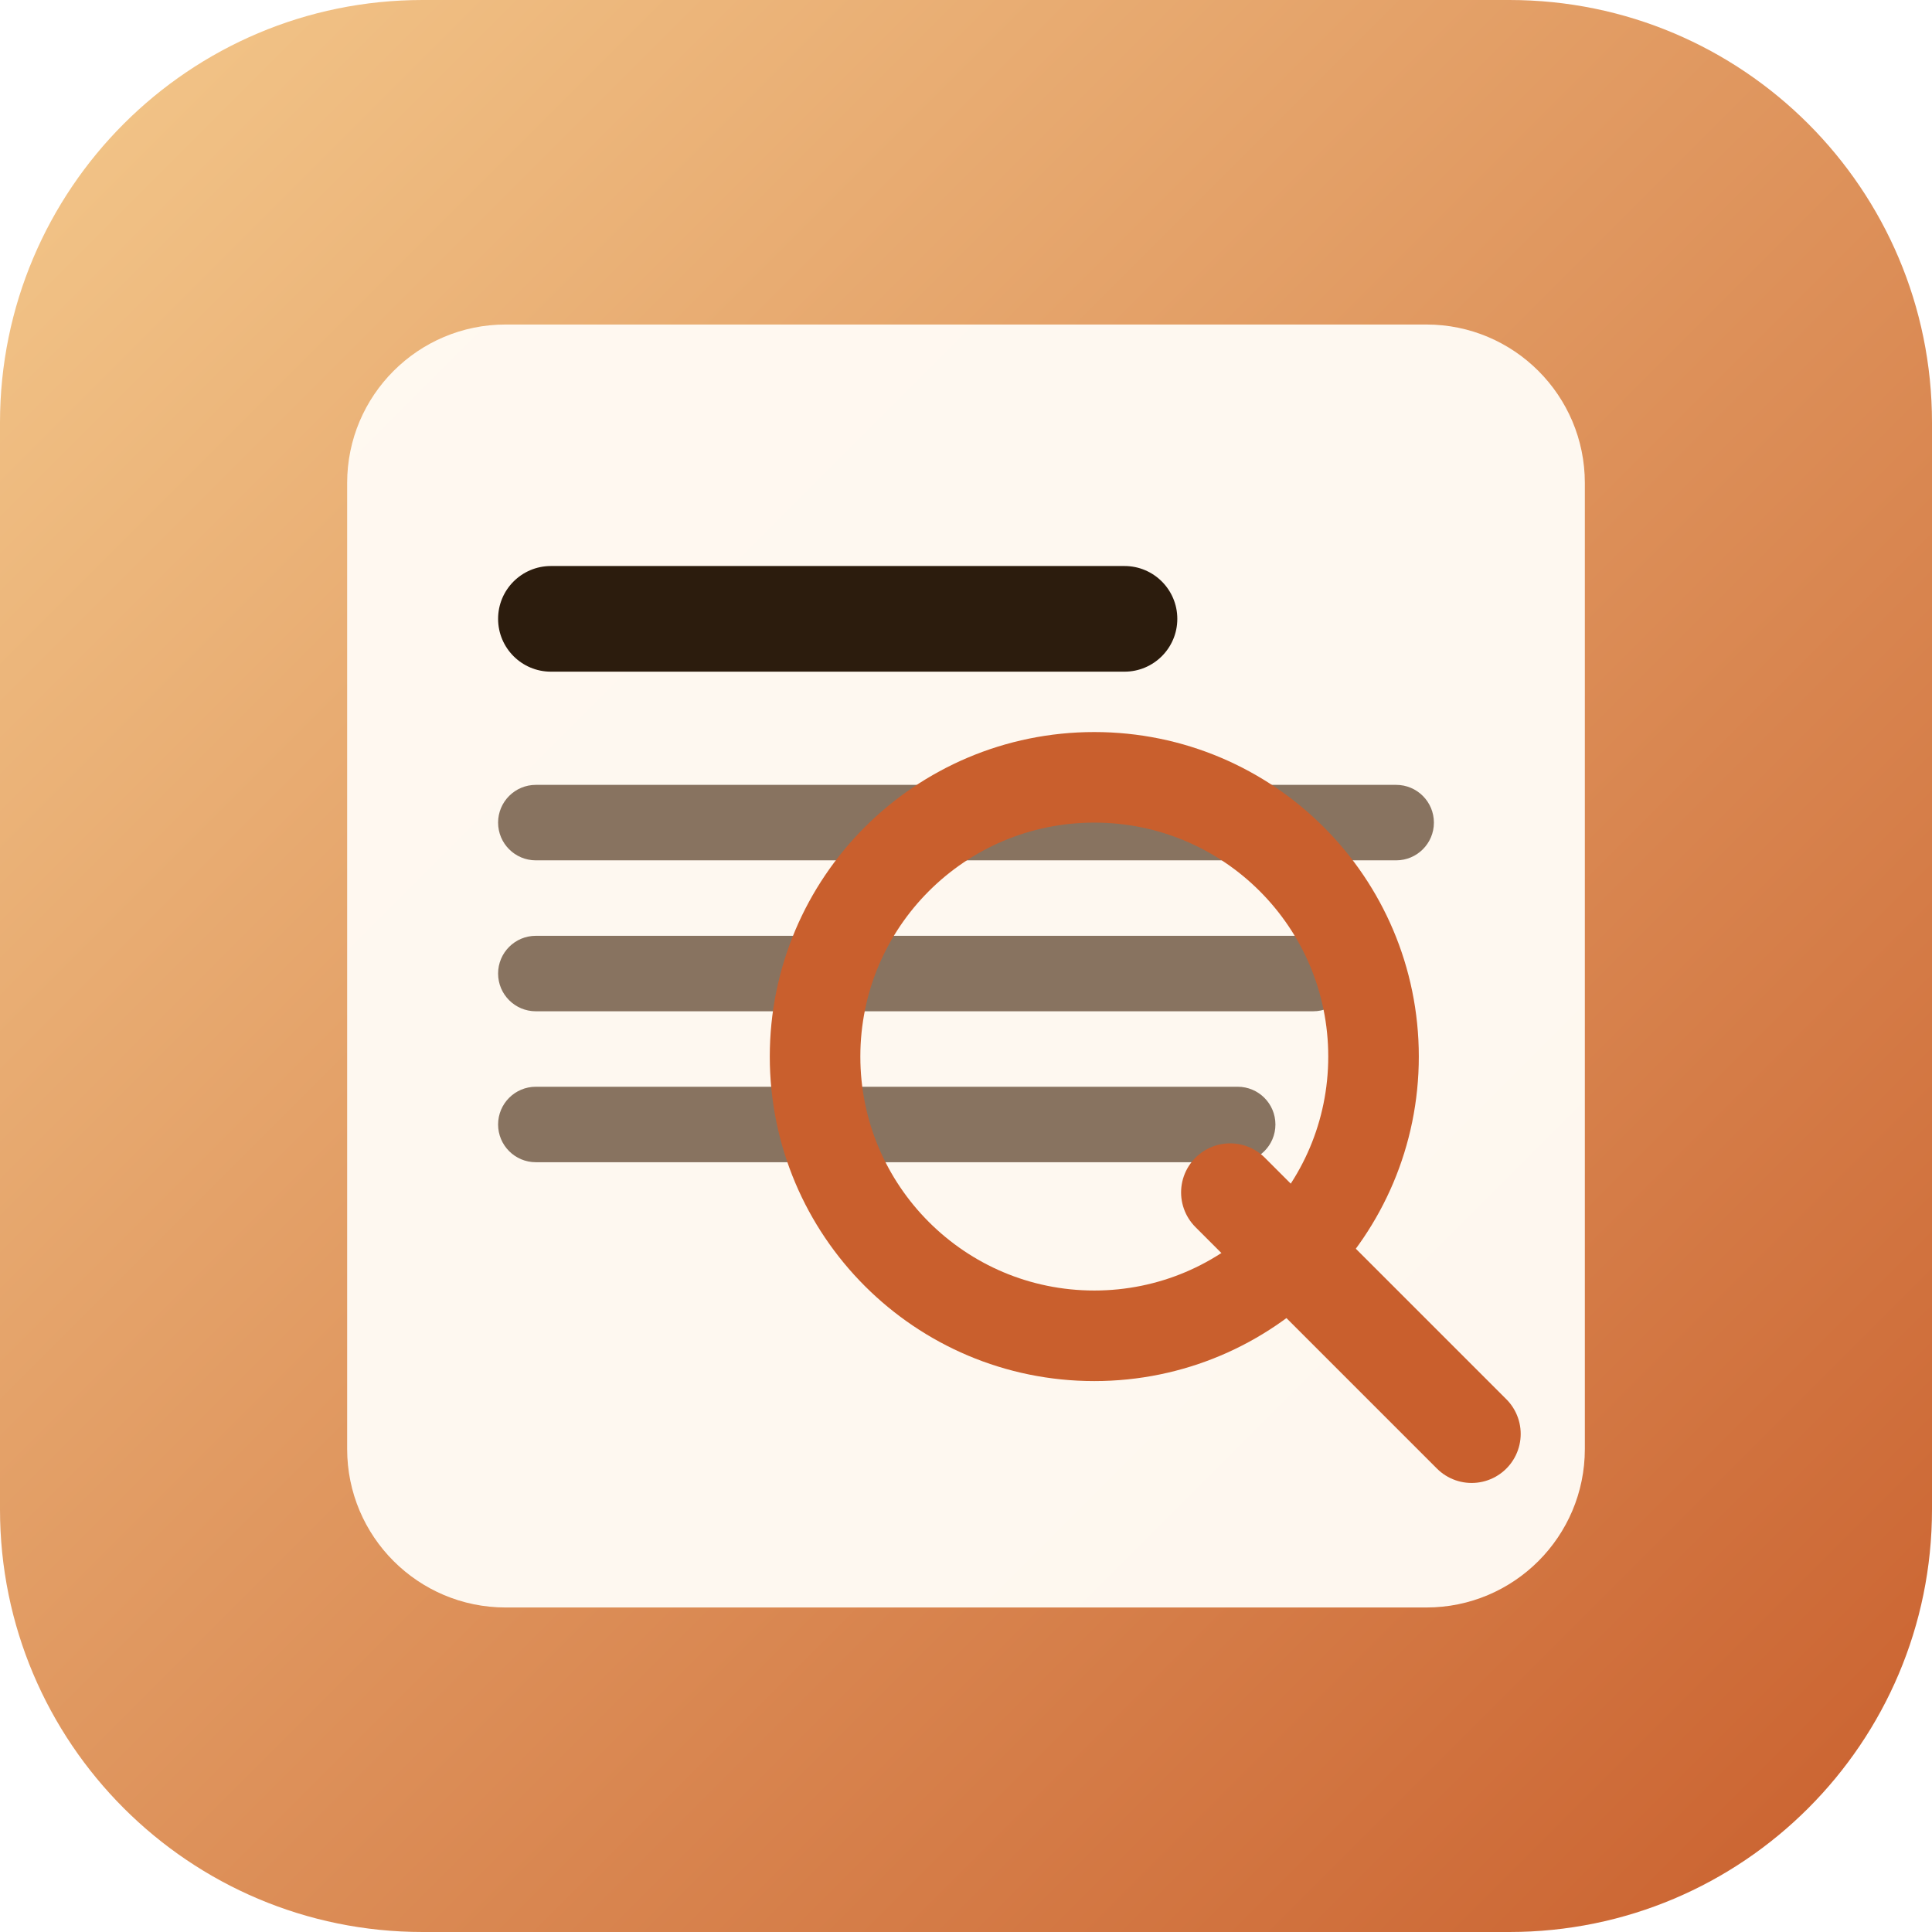
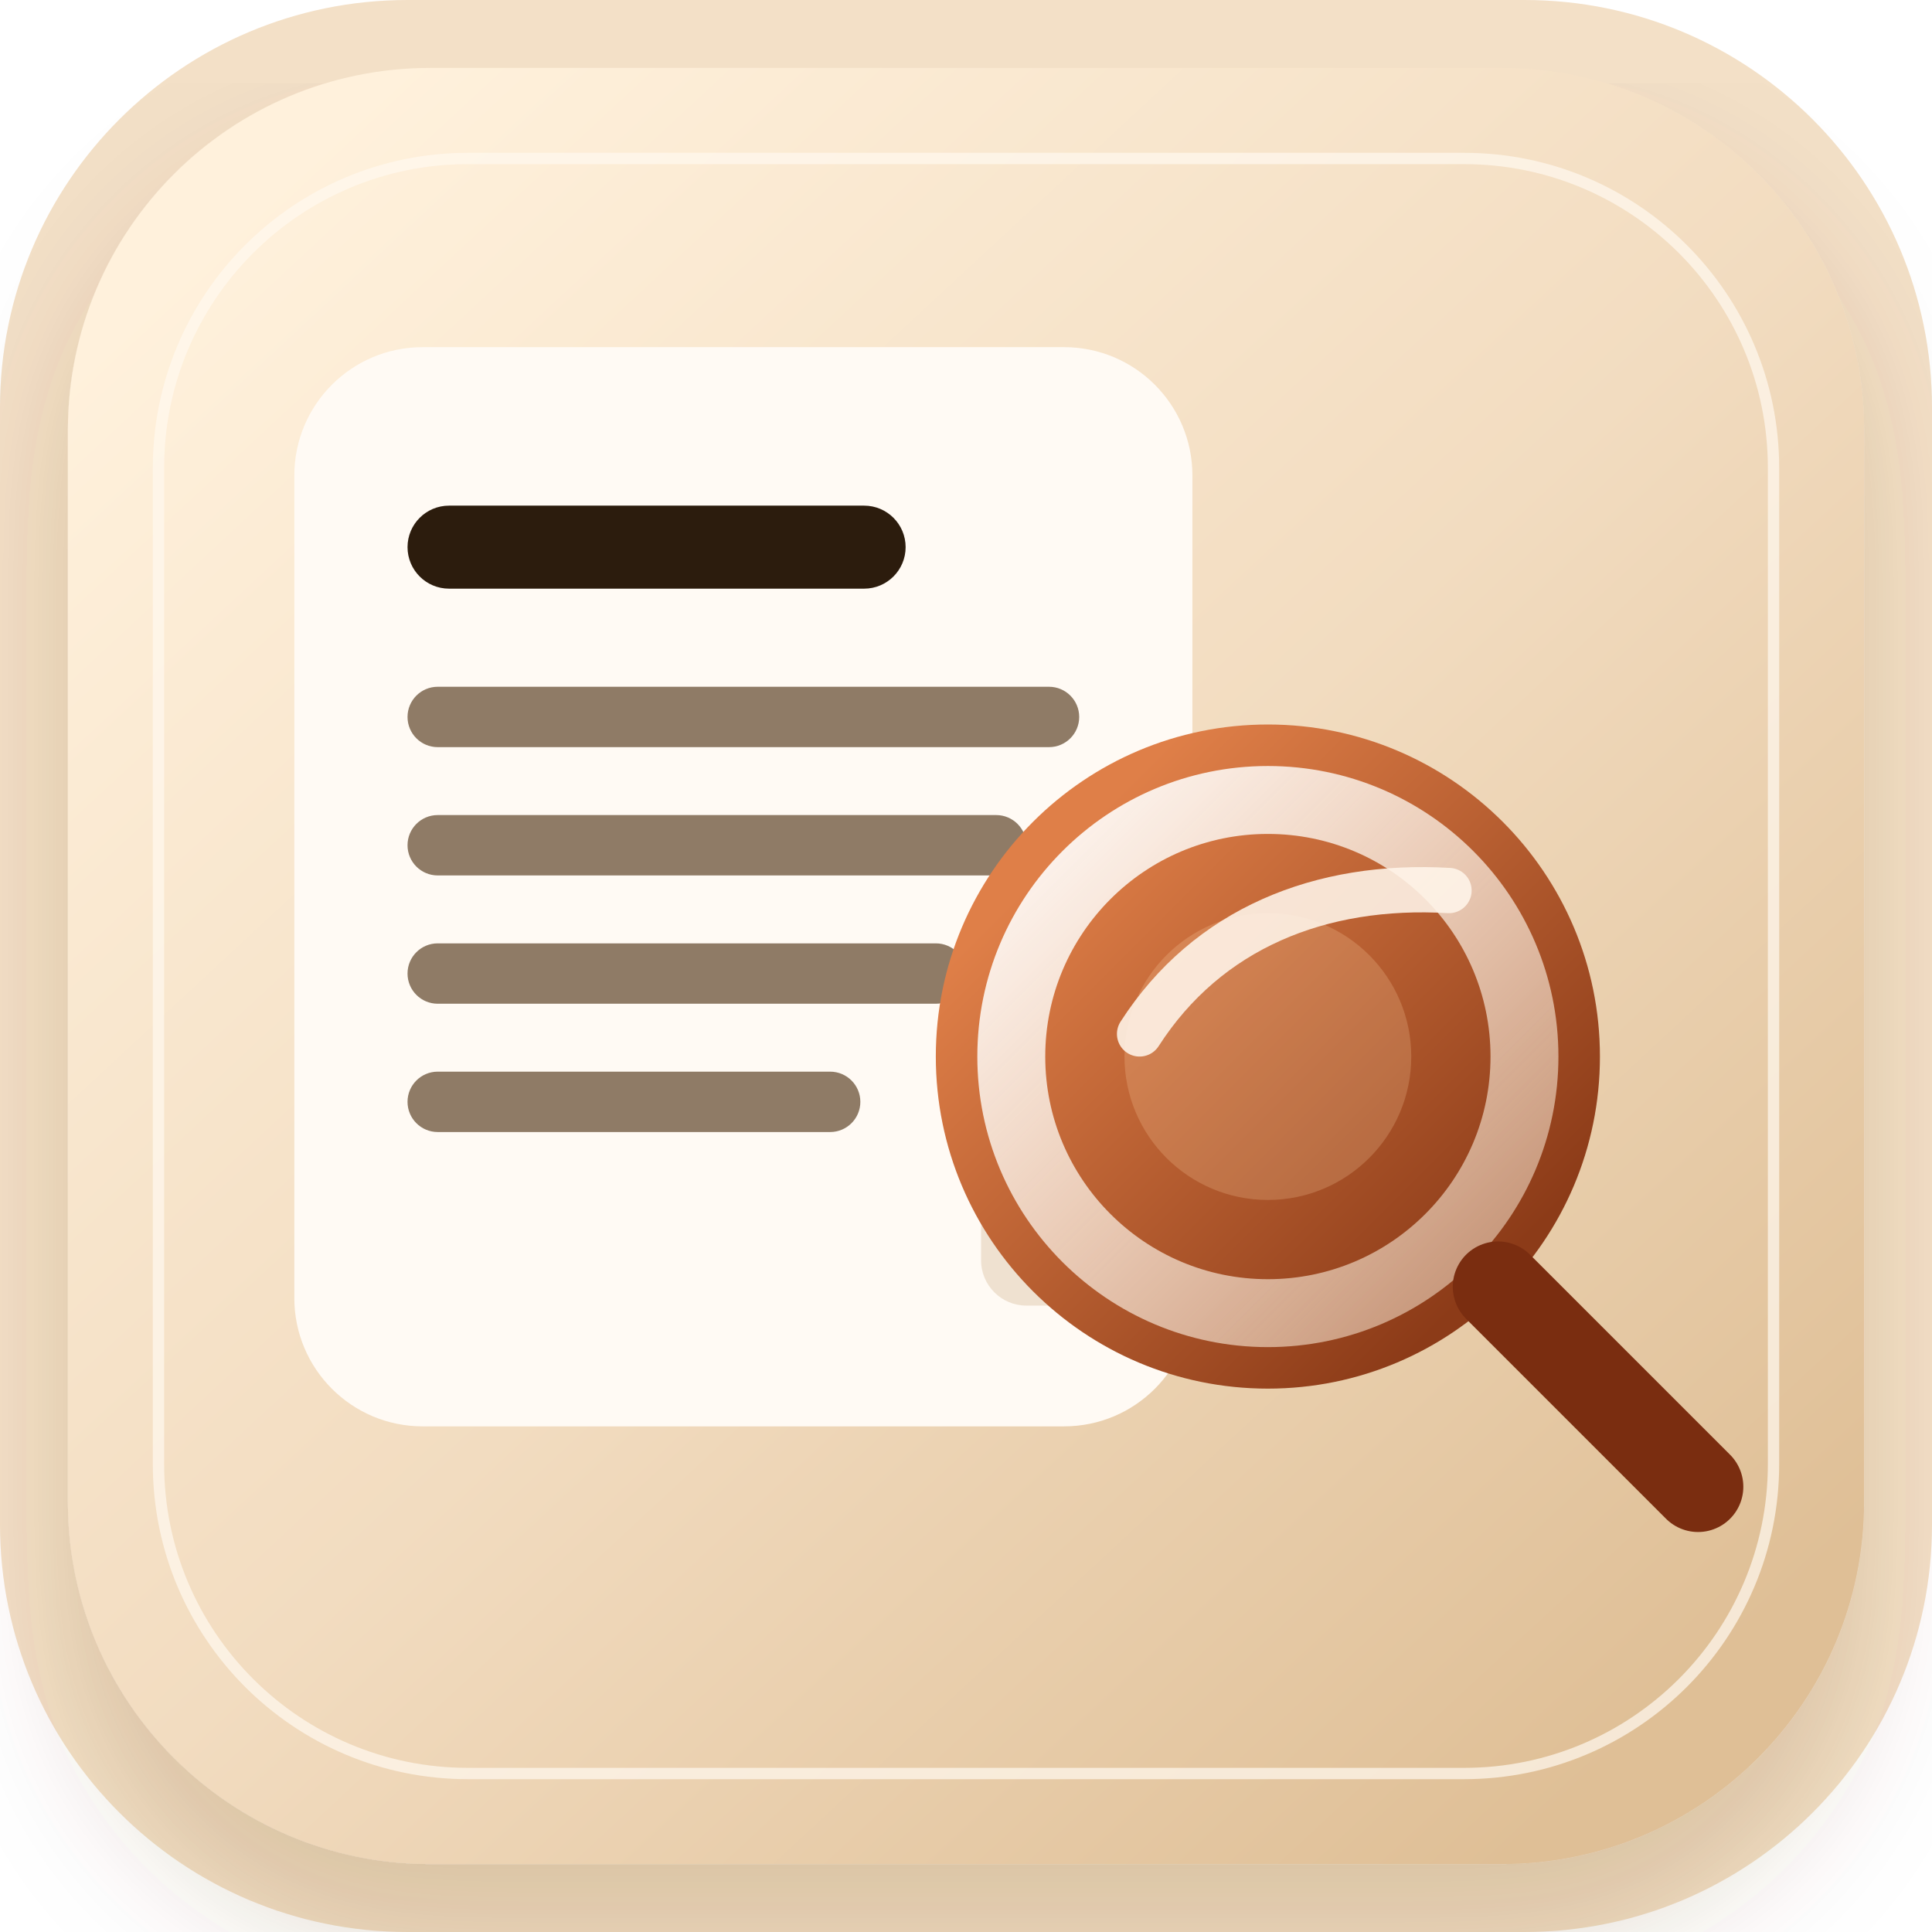
<svg xmlns="http://www.w3.org/2000/svg" viewBox="0 0 512 512">
  <defs>
-     <linearGradient id="bg" x1="0%" y1="0%" x2="100%" y2="100%">
-       <stop offset="0%" stop-color="#f4c98c" />
-       <stop offset="100%" stop-color="#c95f2d" />
+     <linearGradient id="shell" x1="10%" y1="8%" x2="88%" y2="92%">
+       <stop offset="0%" stop-color="#fff1dc" />
+       <stop offset="52%" stop-color="#f2dcc0" />
+       <stop offset="100%" stop-color="#dfbf96" />
    </linearGradient>
+     <linearGradient id="accent" x1="18%" y1="20%" x2="82%" y2="84%">
+       <stop offset="0%" stop-color="#df7f48" />
+       <stop offset="100%" stop-color="#8c3b18" />
+     </linearGradient>
+     <linearGradient id="lens" x1="0%" y1="0%" x2="100%" y2="100%">
+       <stop offset="0%" stop-color="#ffffff" stop-opacity="0.95" />
+       <stop offset="100%" stop-color="#f8e4cc" stop-opacity="0.5" />
+     </linearGradient>
+     <filter id="shadow" x="-20%" y="-20%" width="140%" height="140%">
+       <feDropShadow dx="0" dy="22" stdDeviation="18" flood-color="#6c3b18" flood-opacity="0.18" />
+     </filter>
  </defs>
-   <rect width="512" height="512" rx="112" fill="url(#bg)" />
-   <rect x="92" y="86" width="328" height="340" rx="42" fill="#fffaf3" opacity="0.98" />
-   <rect x="132" y="150" width="180" height="28" rx="14" fill="#2c1c0d" />
-   <rect x="132" y="208" width="248" height="20" rx="10" fill="#7b6550" opacity="0.9" />
-   <rect x="132" y="248" width="226" height="20" rx="10" fill="#7b6550" opacity="0.9" />
-   <rect x="132" y="288" width="206" height="20" rx="10" fill="#7b6550" opacity="0.9" />
-   <path d="M326 316l64 64" stroke="#c95f2d" stroke-width="26" stroke-linecap="round" />
-   <circle cx="290" cy="280" r="74" fill="none" stroke="#c95f2d" stroke-width="24" />
+   <rect width="512" height="512" rx="108" fill="#f3e0c7" />
+   <rect x="18" y="18" width="476" height="476" rx="96" fill="url(#shell)" filter="url(#shadow)" />
+   <rect x="42" y="42" width="428" height="428" rx="82" fill="none" stroke="#fff8ee" stroke-opacity="0.72" stroke-width="3" />
+   <g transform="translate(78 92)">
+     <rect x="0" y="0" width="238" height="286" rx="34" fill="#fffaf4" />
+     <rect x="30" y="42" width="132" height="22" rx="11" fill="#2c1c0d" />
+     <rect x="30" y="90" width="178" height="16" rx="8" fill="#8f7b66" />
+     <rect x="30" y="124" width="164" height="16" rx="8" fill="#8f7b66" />
+     <rect x="30" y="158" width="148" height="16" rx="8" fill="#8f7b66" />
+     <rect x="30" y="192" width="120" height="16" rx="8" fill="#8f7b66" />
+     <rect x="182" y="218" width="36" height="36" rx="12" fill="#efe1d0" />
+   </g>
+   <g transform="translate(244 188)">
+     <circle cx="92" cy="92" r="88" fill="url(#accent)" />
+     <circle cx="92" cy="92" r="68" fill="none" stroke="url(#lens)" stroke-width="18" />
+     <path d="M153 153l53 53" stroke="#7a2d10" stroke-width="24" stroke-linecap="round" />
+     <circle cx="92" cy="92" r="38" fill="#ffd7a8" fill-opacity="0.22" />
+     <path d="M58 86c18-28 48-40 82-38" fill="none" stroke="#fff5ea" stroke-opacity="0.88" stroke-width="12" stroke-linecap="round" />
+   </g>
</svg>
